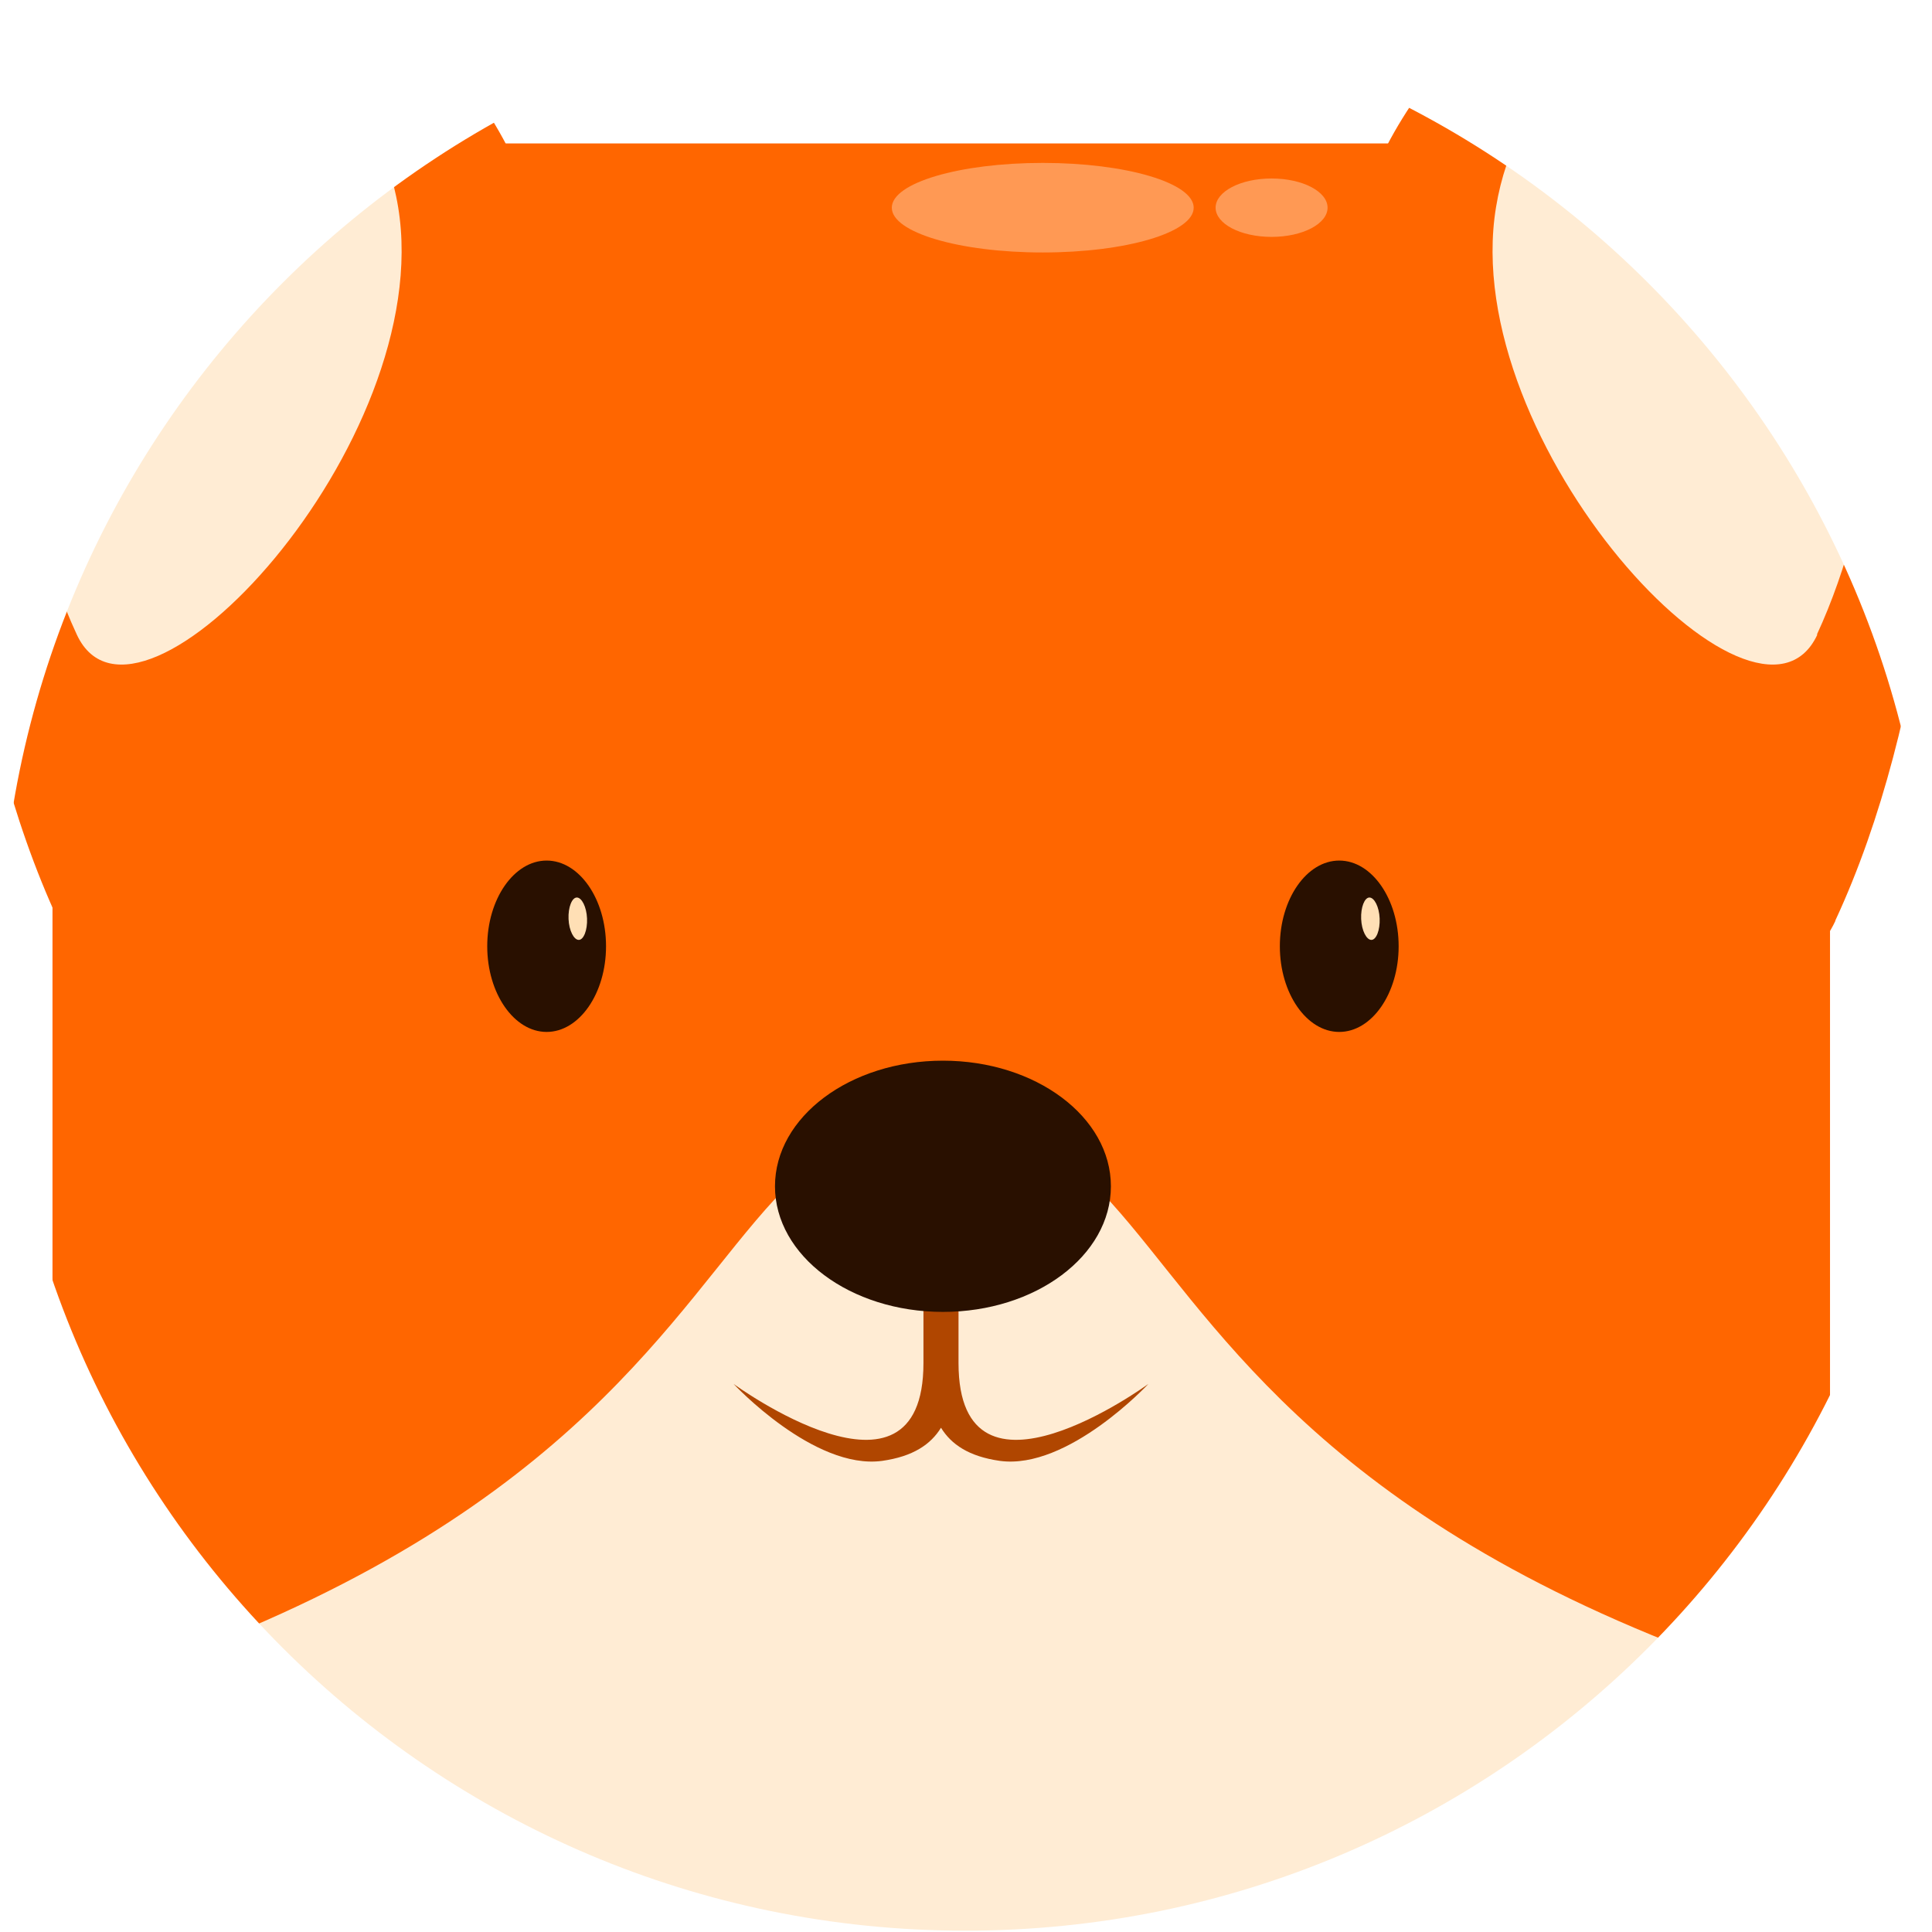
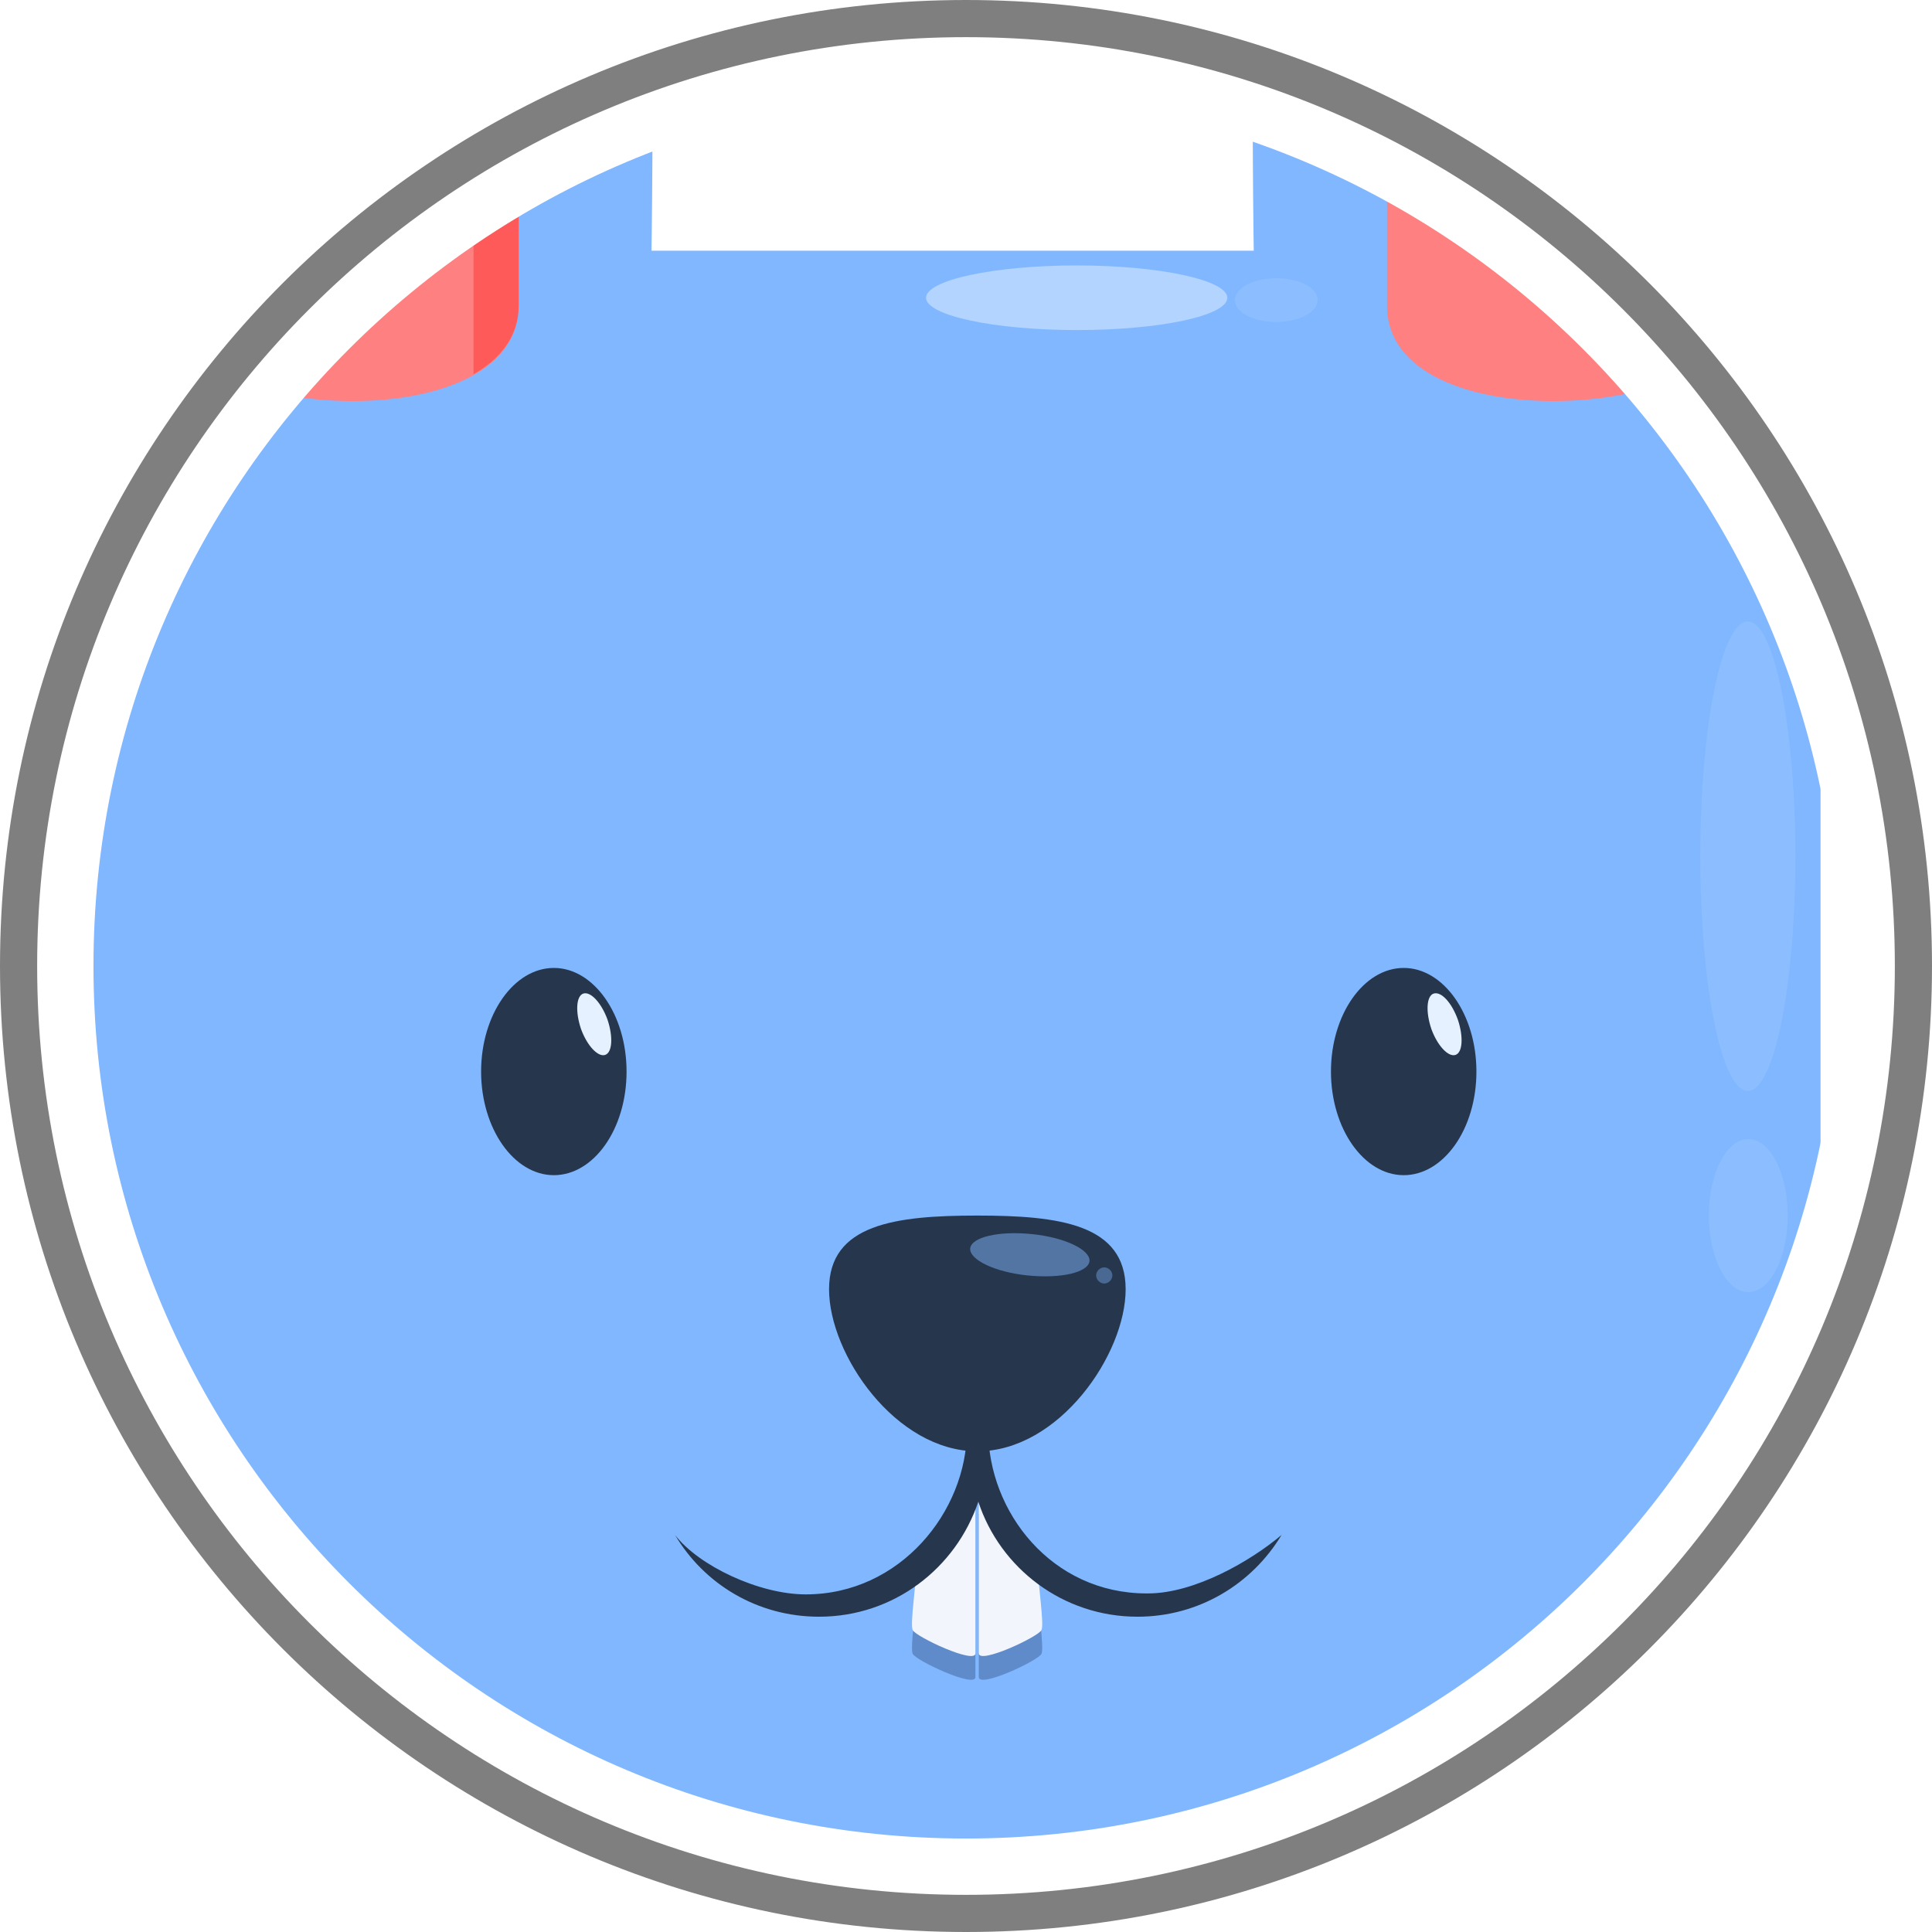
- <svg xmlns="http://www.w3.org/2000/svg" width="47" height="47" viewBox="0 0 47 47" fill="none">
-   <mask id="mask0_69_2877" style="mask-type:alpha" maskUnits="userSpaceOnUse" x="0" y="0" width="47" height="47">
-     <circle cx="23.484" cy="23.484" r="23.484" fill="#D9D9D9" />
+ <svg xmlns="http://www.w3.org/2000/svg" width="52" height="52" viewBox="0 0 52 52" fill="none">
+   <mask id="mask0_69_3114" style="mask-type:alpha" maskUnits="userSpaceOnUse" x="2" y="2" width="48" height="48">
+     <circle cx="26" cy="26" r="23.484" fill="#D9D9D9" />
  </mask>
-   <g mask="url(#mask0_69_2877)">
-     <path d="M44.519 9.671V40.536C44.519 40.679 44.519 40.833 44.495 40.963C44.282 44.184 41.605 46.731 38.324 46.731H7.459C4.178 46.731 1.513 44.184 1.3 40.963C1.277 40.821 1.277 40.667 1.277 40.536V9.671C1.277 6.248 4.036 3.489 7.459 3.489H38.324C41.747 3.489 44.519 6.248 44.519 9.671Z" fill="#FF6600" />
-     <path d="M44.507 41.33C44.294 44.552 41.617 47.098 38.336 47.098H7.459C4.178 47.098 1.513 44.552 1.3 41.33C2.224 41.046 3.243 40.691 4.309 40.3C14.009 36.676 16.378 31.843 18.853 29.167C19.907 28.006 20.997 27.26 22.69 27.165C22.714 27.165 22.738 27.165 22.75 27.165C22.809 27.165 22.844 27.165 22.892 27.165C22.939 27.165 22.975 27.165 23.034 27.165C23.058 27.165 23.081 27.165 23.093 27.165C24.834 27.26 25.936 28.053 27.025 29.25C29.465 31.95 31.881 36.711 41.487 40.288C42.553 40.691 43.571 41.046 44.495 41.319L44.507 41.33Z" fill="#FFECD4" />
-     <path d="M23.318 33.158V29.19L23.247 29.131V28.598L22.892 28.87L22.536 28.598V29.131L22.465 29.19V33.158C22.465 37.043 17.846 33.667 17.846 33.667C17.846 33.667 19.8 35.764 21.459 35.539C22.217 35.432 22.643 35.136 22.892 34.733C23.14 35.136 23.567 35.432 24.325 35.539C25.983 35.764 27.937 33.667 27.937 33.667C27.937 33.667 23.318 37.043 23.318 33.158Z" fill="#B04600" />
-     <path d="M22.939 31.915C25.196 31.915 27.025 30.547 27.025 28.859C27.025 27.171 25.196 25.803 22.939 25.803C20.682 25.803 18.853 27.171 18.853 28.859C18.853 30.547 20.682 31.915 22.939 31.915Z" fill="#291000" />
-     <path d="M1.419 22.392C-3.141 12.585 -0.761 -4.198 -0.583 -4.494C-0.405 -4.79 11.889 -2.22 13.334 6.545C14.779 15.298 3.669 27.224 1.419 22.404V22.392Z" fill="#FF6600" />
-     <path d="M1.869 15.439C-1.116 9.008 0.436 -2.007 0.554 -2.196C0.673 -2.398 8.738 -0.704 9.686 5.04C10.633 10.785 3.337 18.602 1.869 15.439Z" fill="#FFECD4" />
-     <path d="M44.649 22.392C49.209 12.585 46.828 -4.198 46.651 -4.494C46.473 -4.79 34.179 -2.22 32.734 6.545C31.289 15.298 42.399 27.224 44.649 22.404V22.392Z" fill="#FF6600" />
-     <path d="M44.199 15.439C47.184 9.008 45.632 -2.007 45.514 -2.196C45.395 -2.398 37.33 -0.704 36.394 5.04C35.446 10.785 42.742 18.602 44.211 15.439H44.199Z" fill="#FFECD4" />
-     <path d="M14.743 23.02C14.743 24.168 14.092 25.104 13.298 25.104C12.505 25.104 11.853 24.168 11.853 23.02C11.853 21.871 12.505 20.935 13.298 20.935C14.092 20.935 14.743 21.871 14.743 23.02Z" fill="#291000" />
-     <path d="M14.281 22.344C14.293 22.628 14.198 22.865 14.08 22.865C13.961 22.865 13.843 22.64 13.831 22.356C13.819 22.071 13.914 21.834 14.033 21.834C14.151 21.834 14.269 22.059 14.281 22.344Z" fill="#FFDFB5" />
-     <path d="M34.025 23.02C34.025 24.168 33.374 25.104 32.58 25.104C31.787 25.104 31.135 24.168 31.135 23.02C31.135 21.871 31.787 20.935 32.58 20.935C33.374 20.935 34.025 21.871 34.025 23.02Z" fill="#291000" />
-     <path d="M33.563 22.344C33.575 22.628 33.48 22.865 33.362 22.865C33.243 22.865 33.125 22.64 33.113 22.356C33.101 22.071 33.196 21.834 33.314 21.834C33.433 21.834 33.551 22.059 33.563 22.344Z" fill="#FFDFB5" />
-     <path opacity="0.5" d="M29.039 5.053C29.039 5.657 27.392 6.142 25.367 6.142C23.342 6.142 21.695 5.657 21.695 5.053C21.695 4.448 23.342 3.963 25.367 3.963C27.392 3.963 29.039 4.448 29.039 5.053Z" fill="#FFCBA8" />
-     <path opacity="0.5" d="M32.296 5.052C32.296 5.443 31.692 5.763 30.934 5.763C30.176 5.763 29.572 5.443 29.572 5.052C29.572 4.662 30.176 4.342 30.934 4.342C31.692 4.342 32.296 4.662 32.296 5.052Z" fill="#FFCBA8" />
+   <g mask="url(#mask0_69_3114)">
+     <path d="M42.322 6.747H8.971C5.283 6.747 2.293 9.737 2.293 13.425V46.776C2.293 50.465 5.283 53.454 8.971 53.454H42.322C46.01 53.454 49 50.465 49 46.776V13.425C49 9.737 46.01 6.747 42.322 6.747Z" fill="#80B7FF" />
+     <path d="M17.209 -11.342C16.442 -26.041 2.28 -21.513 2.28 -13.862V21.242L17.286 14.64C17.286 14.64 17.964 3.37 17.197 -11.329L17.209 -11.342Z" fill="#80B7FF" />
+     <path d="M7.448 -16.881C5.274 -15.231 4.839 -12.097 4.839 -5.802V8.705C4.839 11.251 13.96 11.89 13.96 8.232V-9.141C13.96 -15.922 10.915 -19.504 7.448 -16.868V-16.881Z" fill="#FF8080" />
+     <g opacity="0.6" style="mix-blend-mode:multiply">
+       <path d="M7.448 -16.881C6.438 -16.114 5.798 -15.014 5.414 -13.44C5.657 -13.734 5.926 -14.003 6.233 -14.233C9.713 -16.869 12.745 -13.274 12.745 -6.506V10.073C13.474 9.651 13.96 9.05 13.96 8.218V-9.155C13.96 -15.935 10.915 -19.517 7.448 -16.881Z" fill="#FF8080" />
+     </g>
+     <path d="M34.071 -11.342C34.838 -26.041 49 -21.513 49 -13.862V21.242L33.994 14.64C33.994 14.64 33.316 3.37 34.083 -11.329L34.071 -11.342Z" fill="#80B7FF" />
+     <path d="M43.844 -16.881C46.019 -15.231 46.454 -12.097 46.454 -5.802V8.705C46.454 11.251 37.333 11.89 37.333 8.232V-9.141C37.333 -15.922 40.378 -19.504 43.844 -16.868V-16.881Z" fill="#FF8080" />
+     <g opacity="0.4" style="mix-blend-mode:multiply">
+       <path d="M43.844 -16.882C41.631 -18.558 39.597 -17.701 38.407 -15.129C39.367 -15.5 40.454 -15.321 41.606 -14.464C43.781 -12.813 44.215 -9.679 44.215 -3.385V10.47C45.495 10.124 46.454 9.51 46.454 8.679V-5.829C46.454 -12.123 46.019 -15.257 43.844 -16.907V-16.882Z" fill="#FF8080" />
+     </g>
+     <path d="M30.297 34.7C30.297 36.452 28.506 39.062 26.305 39.062C24.105 39.062 22.314 36.452 22.314 34.7C22.314 32.947 24.105 32.717 26.305 32.717C28.506 32.717 30.297 32.947 30.297 34.7Z" fill="#26374D" />
+     <g style="mix-blend-mode:multiply" opacity="0.3">
+       <path d="M24.668 42.772C24.668 43.22 24.489 44.345 24.565 44.512C24.642 44.691 26.254 45.446 26.254 45.139V40.738L24.668 42.772Z" fill="#26374D" />
+       <path d="M27.93 42.772C27.93 43.22 28.109 44.345 28.032 44.512C27.956 44.691 26.344 45.446 26.344 45.139V40.738L27.93 42.772Z" fill="#26374D" />
+     </g>
+     <path d="M24.668 42.132C24.668 42.58 24.489 43.706 24.565 43.872C24.642 44.051 26.254 44.806 26.254 44.499V40.098L24.668 42.132Z" fill="#F2F6FC" />
+     <path d="M27.93 42.132C27.93 42.58 28.109 43.706 28.032 43.872C27.956 44.051 26.344 44.806 26.344 44.499V40.098L27.93 42.132Z" fill="#F2F6FC" />
+     <path d="M30.86 42.887C28.301 42.887 26.599 40.687 26.599 38.499C26.599 38.384 26.599 38.256 26.625 38.141H25.998C25.998 38.256 26.024 38.384 26.024 38.499C26.024 40.674 24.233 42.913 21.687 42.913C20.433 42.913 18.808 42.145 18.169 41.314C18.949 42.632 20.382 43.514 22.045 43.514C24.054 43.514 25.73 42.209 26.331 40.418C26.919 42.209 28.608 43.514 30.616 43.514C32.267 43.514 33.7 42.632 34.493 41.314C33.661 42.017 32.152 42.887 30.898 42.887H30.86Z" fill="#26374D" />
+     <path opacity="0.5" d="M29.324 33.945C29.286 34.252 28.544 34.418 27.661 34.329C26.779 34.239 26.088 33.906 26.113 33.599C26.152 33.292 26.894 33.126 27.776 33.216C28.659 33.305 29.35 33.638 29.324 33.945Z" fill="#7DB4FC" />
+     <path opacity="0.4" d="M29.939 34.328C29.939 34.444 29.836 34.546 29.721 34.546C29.606 34.546 29.503 34.444 29.503 34.328C29.503 34.213 29.606 34.111 29.721 34.111C29.836 34.111 29.939 34.213 29.939 34.328Z" fill="#7DB4FC" />
+     <path d="M16.864 28.841C16.864 30.389 15.981 31.63 14.907 31.63C13.832 31.63 12.949 30.376 12.949 28.841C12.949 27.305 13.832 26.052 14.907 26.052C15.981 26.052 16.864 27.305 16.864 28.841Z" fill="#26374D" />
+     <path d="M16.352 27.446C16.506 27.907 16.48 28.329 16.288 28.393C16.096 28.457 15.802 28.149 15.636 27.689C15.482 27.228 15.508 26.806 15.7 26.742C15.892 26.678 16.186 26.985 16.352 27.446Z" fill="#E6F1FF" />
+     <path d="M39.738 28.841C39.738 30.389 38.855 31.63 37.781 31.63C36.706 31.63 35.823 30.376 35.823 28.841C35.823 27.305 36.706 26.052 37.781 26.052C38.855 26.052 39.738 27.305 39.738 28.841Z" fill="#26374D" />
+     <path d="M39.239 27.446C39.392 27.907 39.367 28.329 39.175 28.393C38.983 28.457 38.689 28.149 38.523 27.689C38.369 27.228 38.395 26.806 38.587 26.742C38.791 26.678 39.073 26.985 39.239 27.446Z" fill="#E6F1FF" />
+     <path opacity="0.4" d="M48.322 23.045C48.322 26.538 47.746 29.365 47.043 29.365C46.339 29.365 45.763 26.538 45.763 23.045C45.763 19.553 46.339 16.726 47.043 16.726C47.746 16.726 48.322 19.553 48.322 23.045Z" fill="#9EC8FF" />
+     <path opacity="0.4" d="M47.056 34.777C47.642 34.777 48.117 33.854 48.117 32.717C48.117 31.579 47.642 30.657 47.056 30.657C46.469 30.657 45.994 31.579 45.994 32.717C45.994 33.854 46.469 34.777 47.056 34.777Z" fill="#9EC8FF" />
+     <path opacity="0.4" d="M33.034 8.014C33.034 8.5 31.218 8.884 28.979 8.884C26.74 8.884 24.924 8.487 24.924 8.014C24.924 7.541 26.74 7.144 28.979 7.144C31.218 7.144 33.034 7.541 33.034 8.014Z" fill="#FCFEFF" />
+     <path opacity="0.4" d="M35.465 8.078C35.465 8.398 34.966 8.666 34.352 8.666C33.738 8.666 33.239 8.41 33.239 8.078C33.239 7.745 33.738 7.489 34.352 7.489C34.966 7.489 35.465 7.745 35.465 8.078Z" fill="#9EC8FF" />
  </g>
+   <circle cx="26" cy="26" r="25.5" stroke="black" stroke-opacity="0.5" />
</svg>
